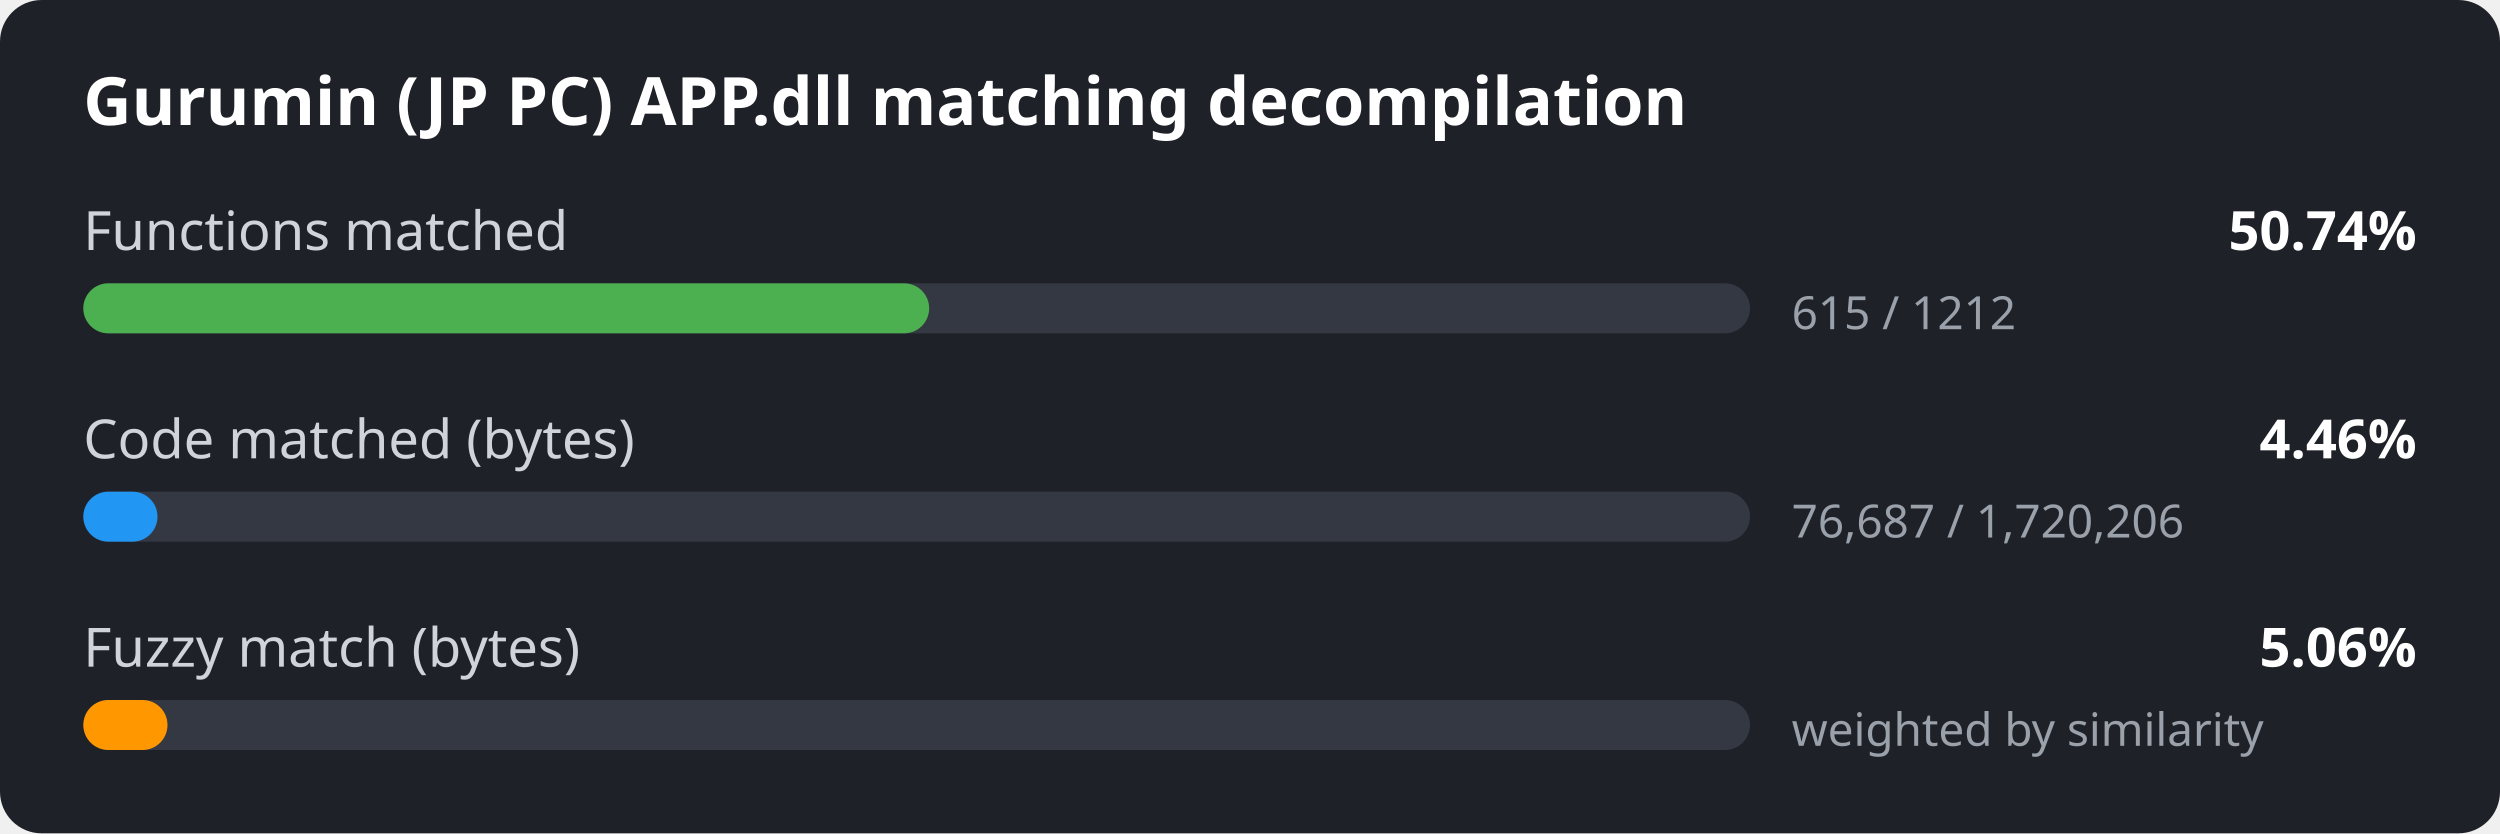
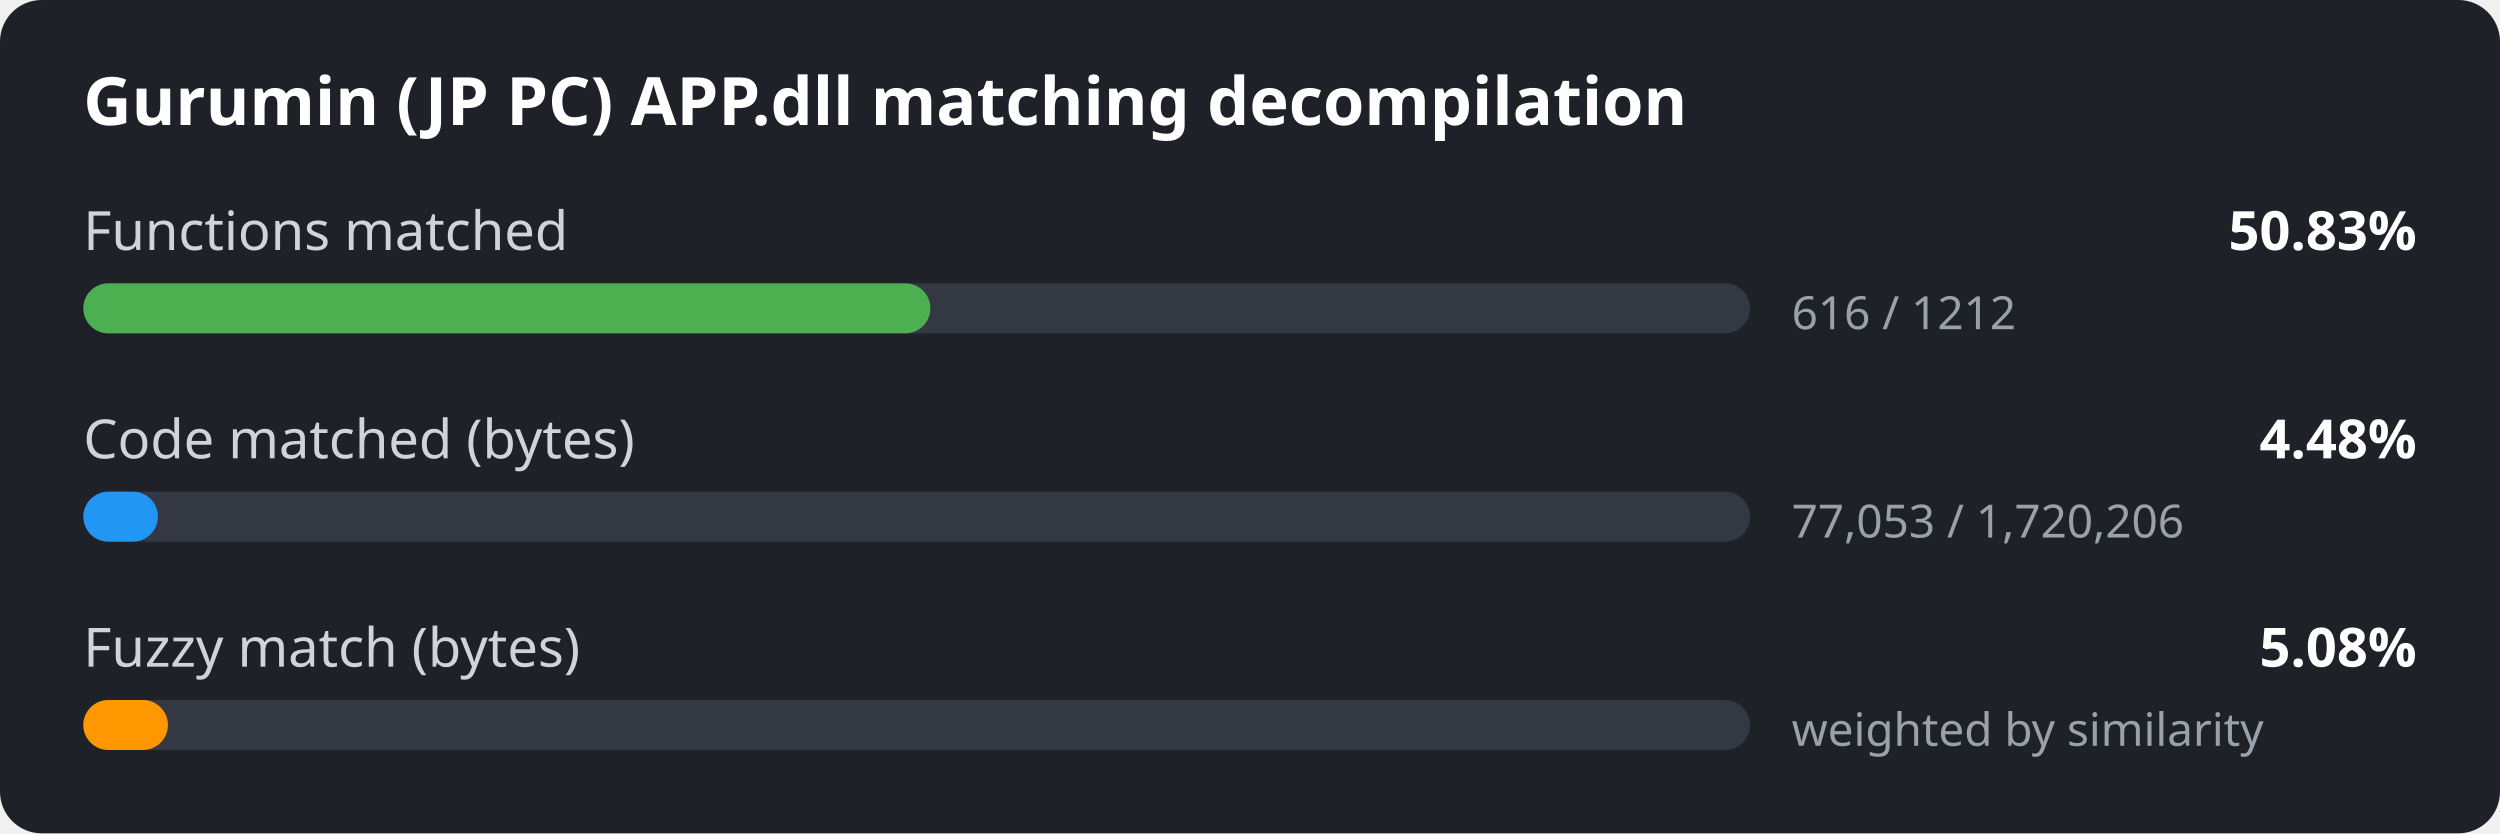
<svg xmlns="http://www.w3.org/2000/svg" width="600" height="200" viewBox="0 0 600 200">
  <style>
.bg { fill: #1e2127; }
.title { font: 600 16px sans-serif; fill: #ffffff; }
.label { font: 13px sans-serif; fill: #d0d4da; }
.value { font: 600 13px sans-serif; fill: #ffffff; }
.detail { font: 11px sans-serif; fill: #9aa1ab; }
.track { fill: #333842; }
</style>
  <rect width="600" height="200" rx="10" class="bg" />
  <text x="20" y="30" class="title">Gurumin (JP PC) APP.dll matching decompilation</text>
  <text x="20" y="60" class="label">Functions matched</text>
-   <text x="580" y="60" class="value" text-anchor="end">50.74%</text>
+   <text x="580" y="60" class="value" text-anchor="end">50.83%</text>
  <rect x="20" y="68" width="400" height="12" rx="6" class="track" />
-   <rect x="20" y="68" width="203.0" height="12" rx="6" fill="#4caf50" />
-   <text x="430" y="79" class="detail">615 / 1212</text>
+   <rect x="20" y="68" width="203.3" height="12" rx="6" fill="#4caf50" />
+   <text x="430" y="79" class="detail">616 / 1212</text>
  <text x="20" y="110" class="label">Code matched (bytes)</text>
-   <text x="580" y="110" class="value" text-anchor="end">4.46%</text>
+   <text x="580" y="110" class="value" text-anchor="end">4.48%</text>
  <rect x="20" y="118" width="400" height="12" rx="6" class="track" />
-   <rect x="20" y="118" width="17.8" height="12" rx="6" fill="#2196f3" />
-   <text x="430" y="129" class="detail">76,687 / 1,720,206</text>
+   <rect x="20" y="118" width="17.9" height="12" rx="6" fill="#2196f3" />
+   <text x="430" y="129" class="detail">77,053 / 1,720,206</text>
  <text x="20" y="160" class="label">Fuzzy match (bytes)</text>
-   <text x="580" y="160" class="value" text-anchor="end">5.06%</text>
+   <text x="580" y="160" class="value" text-anchor="end">5.08%</text>
  <rect x="20" y="168" width="400" height="12" rx="6" class="track" />
-   <rect x="20" y="168" width="20.2" height="12" rx="6" fill="#ff9800" />
+   <rect x="20" y="168" width="20.3" height="12" rx="6" fill="#ff9800" />
  <text x="430" y="179" class="detail">weighted by similarity</text>
</svg>
